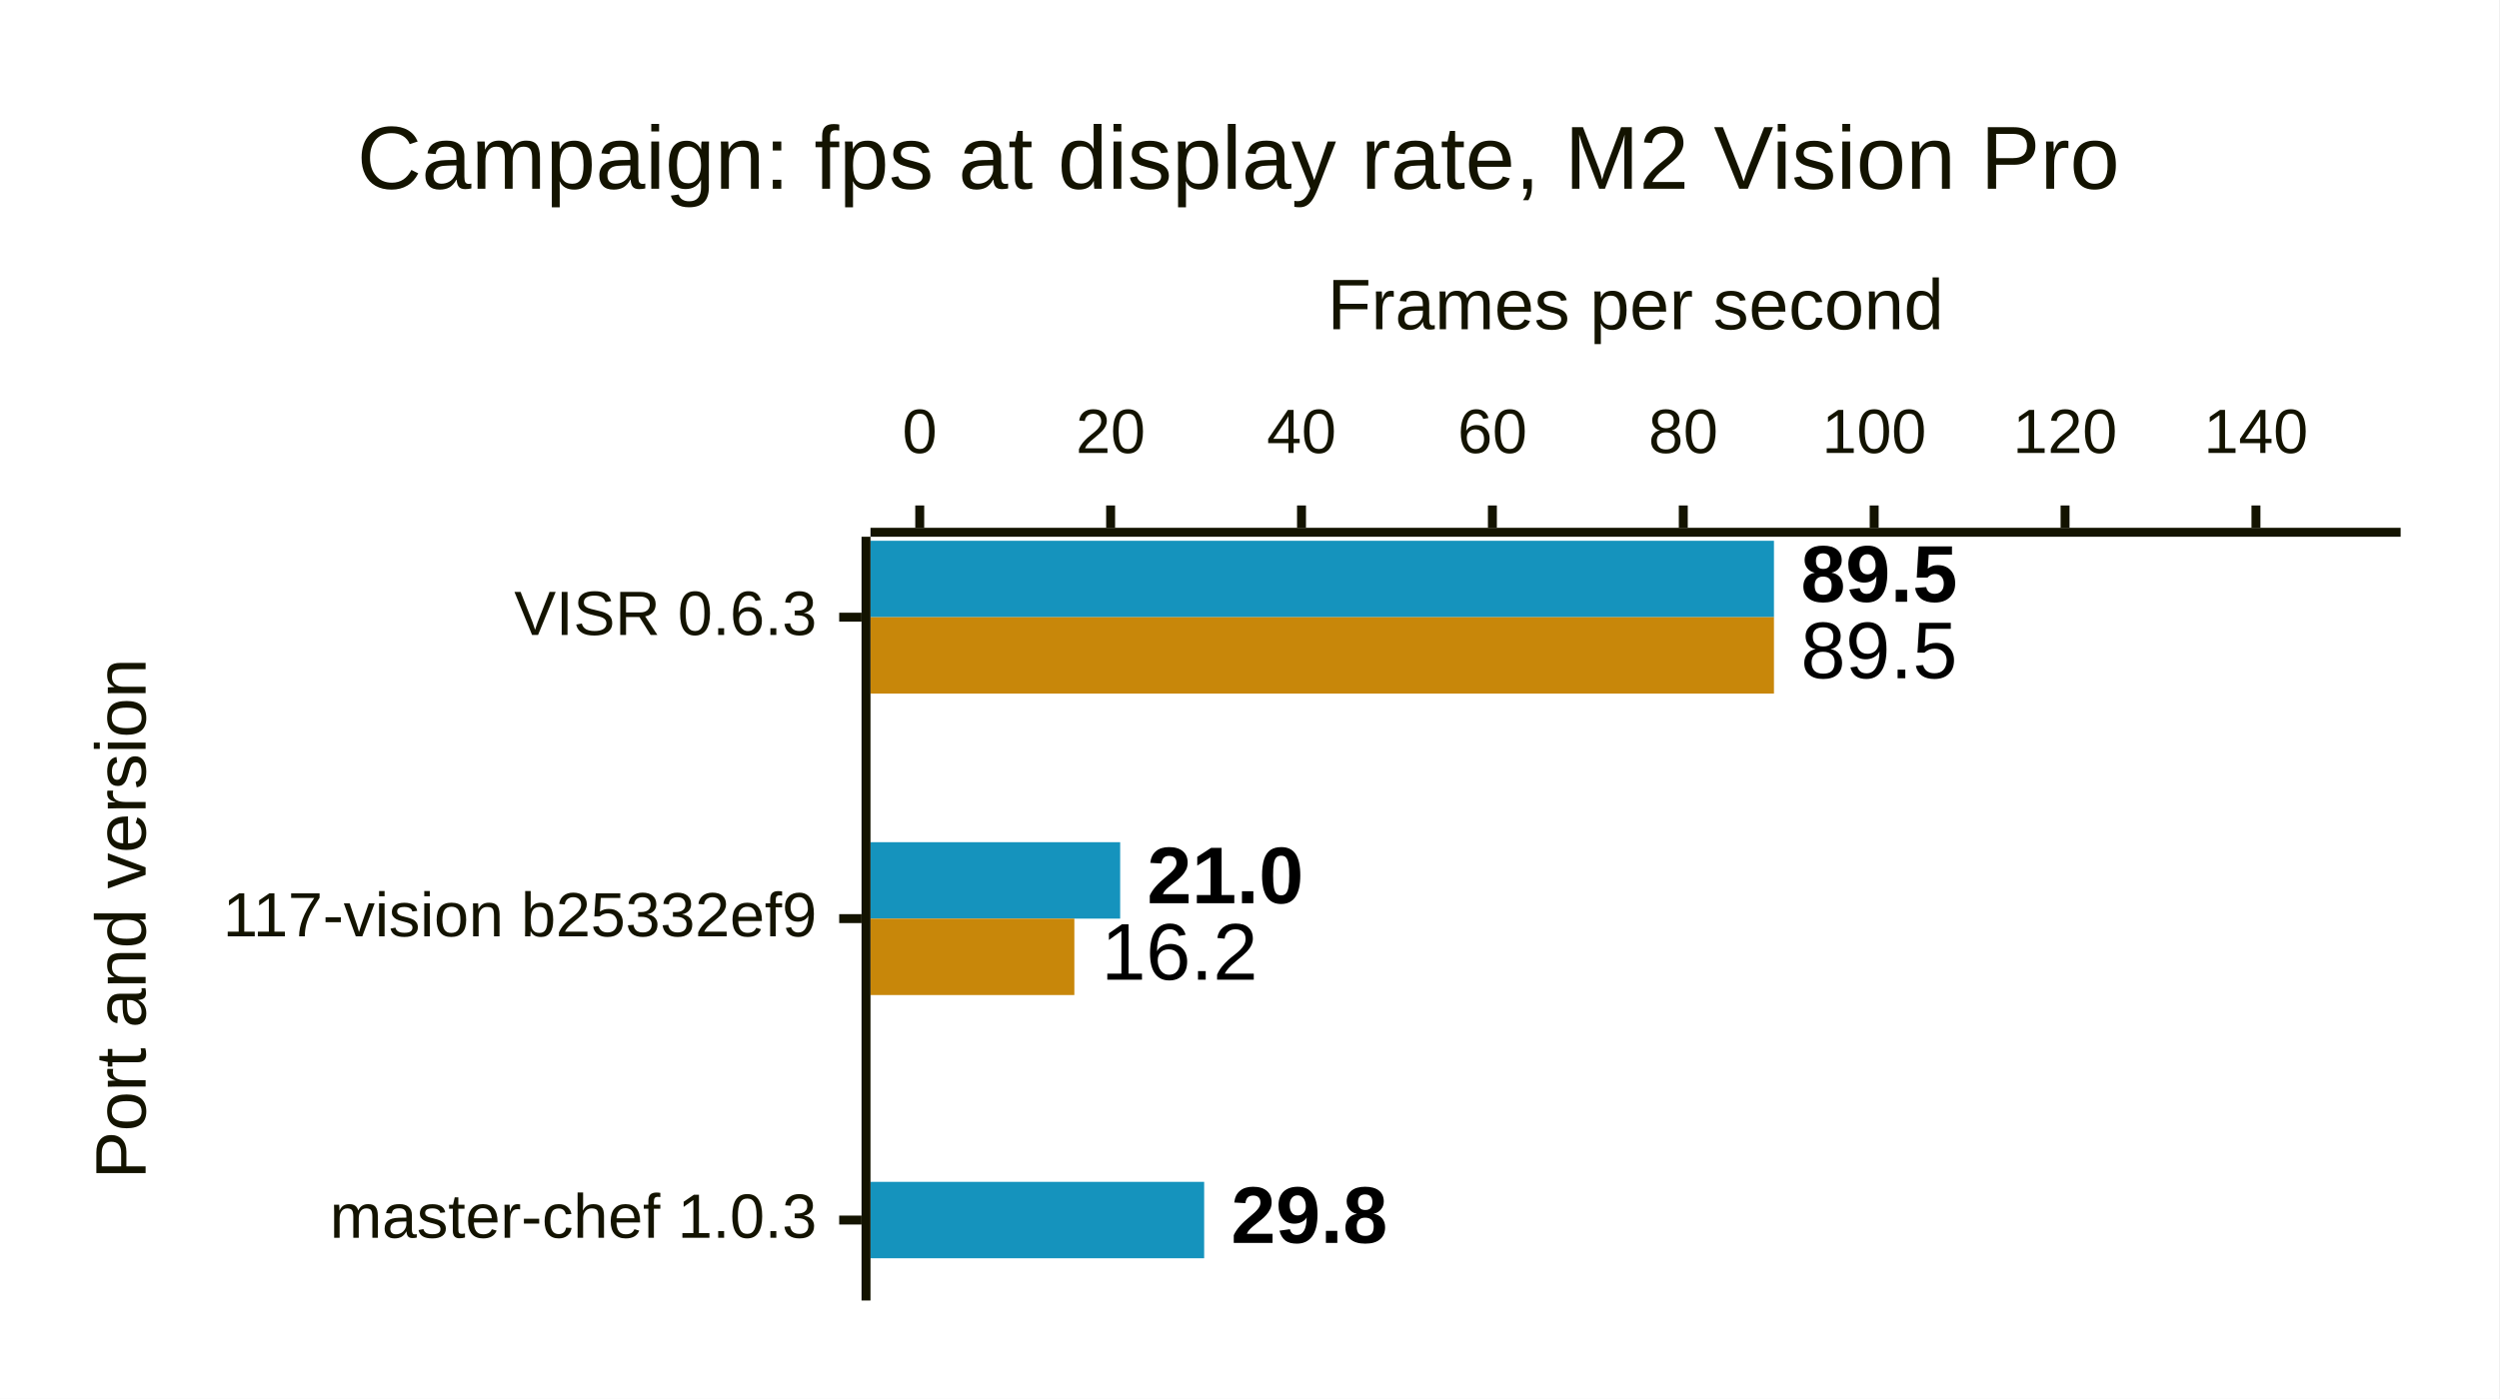
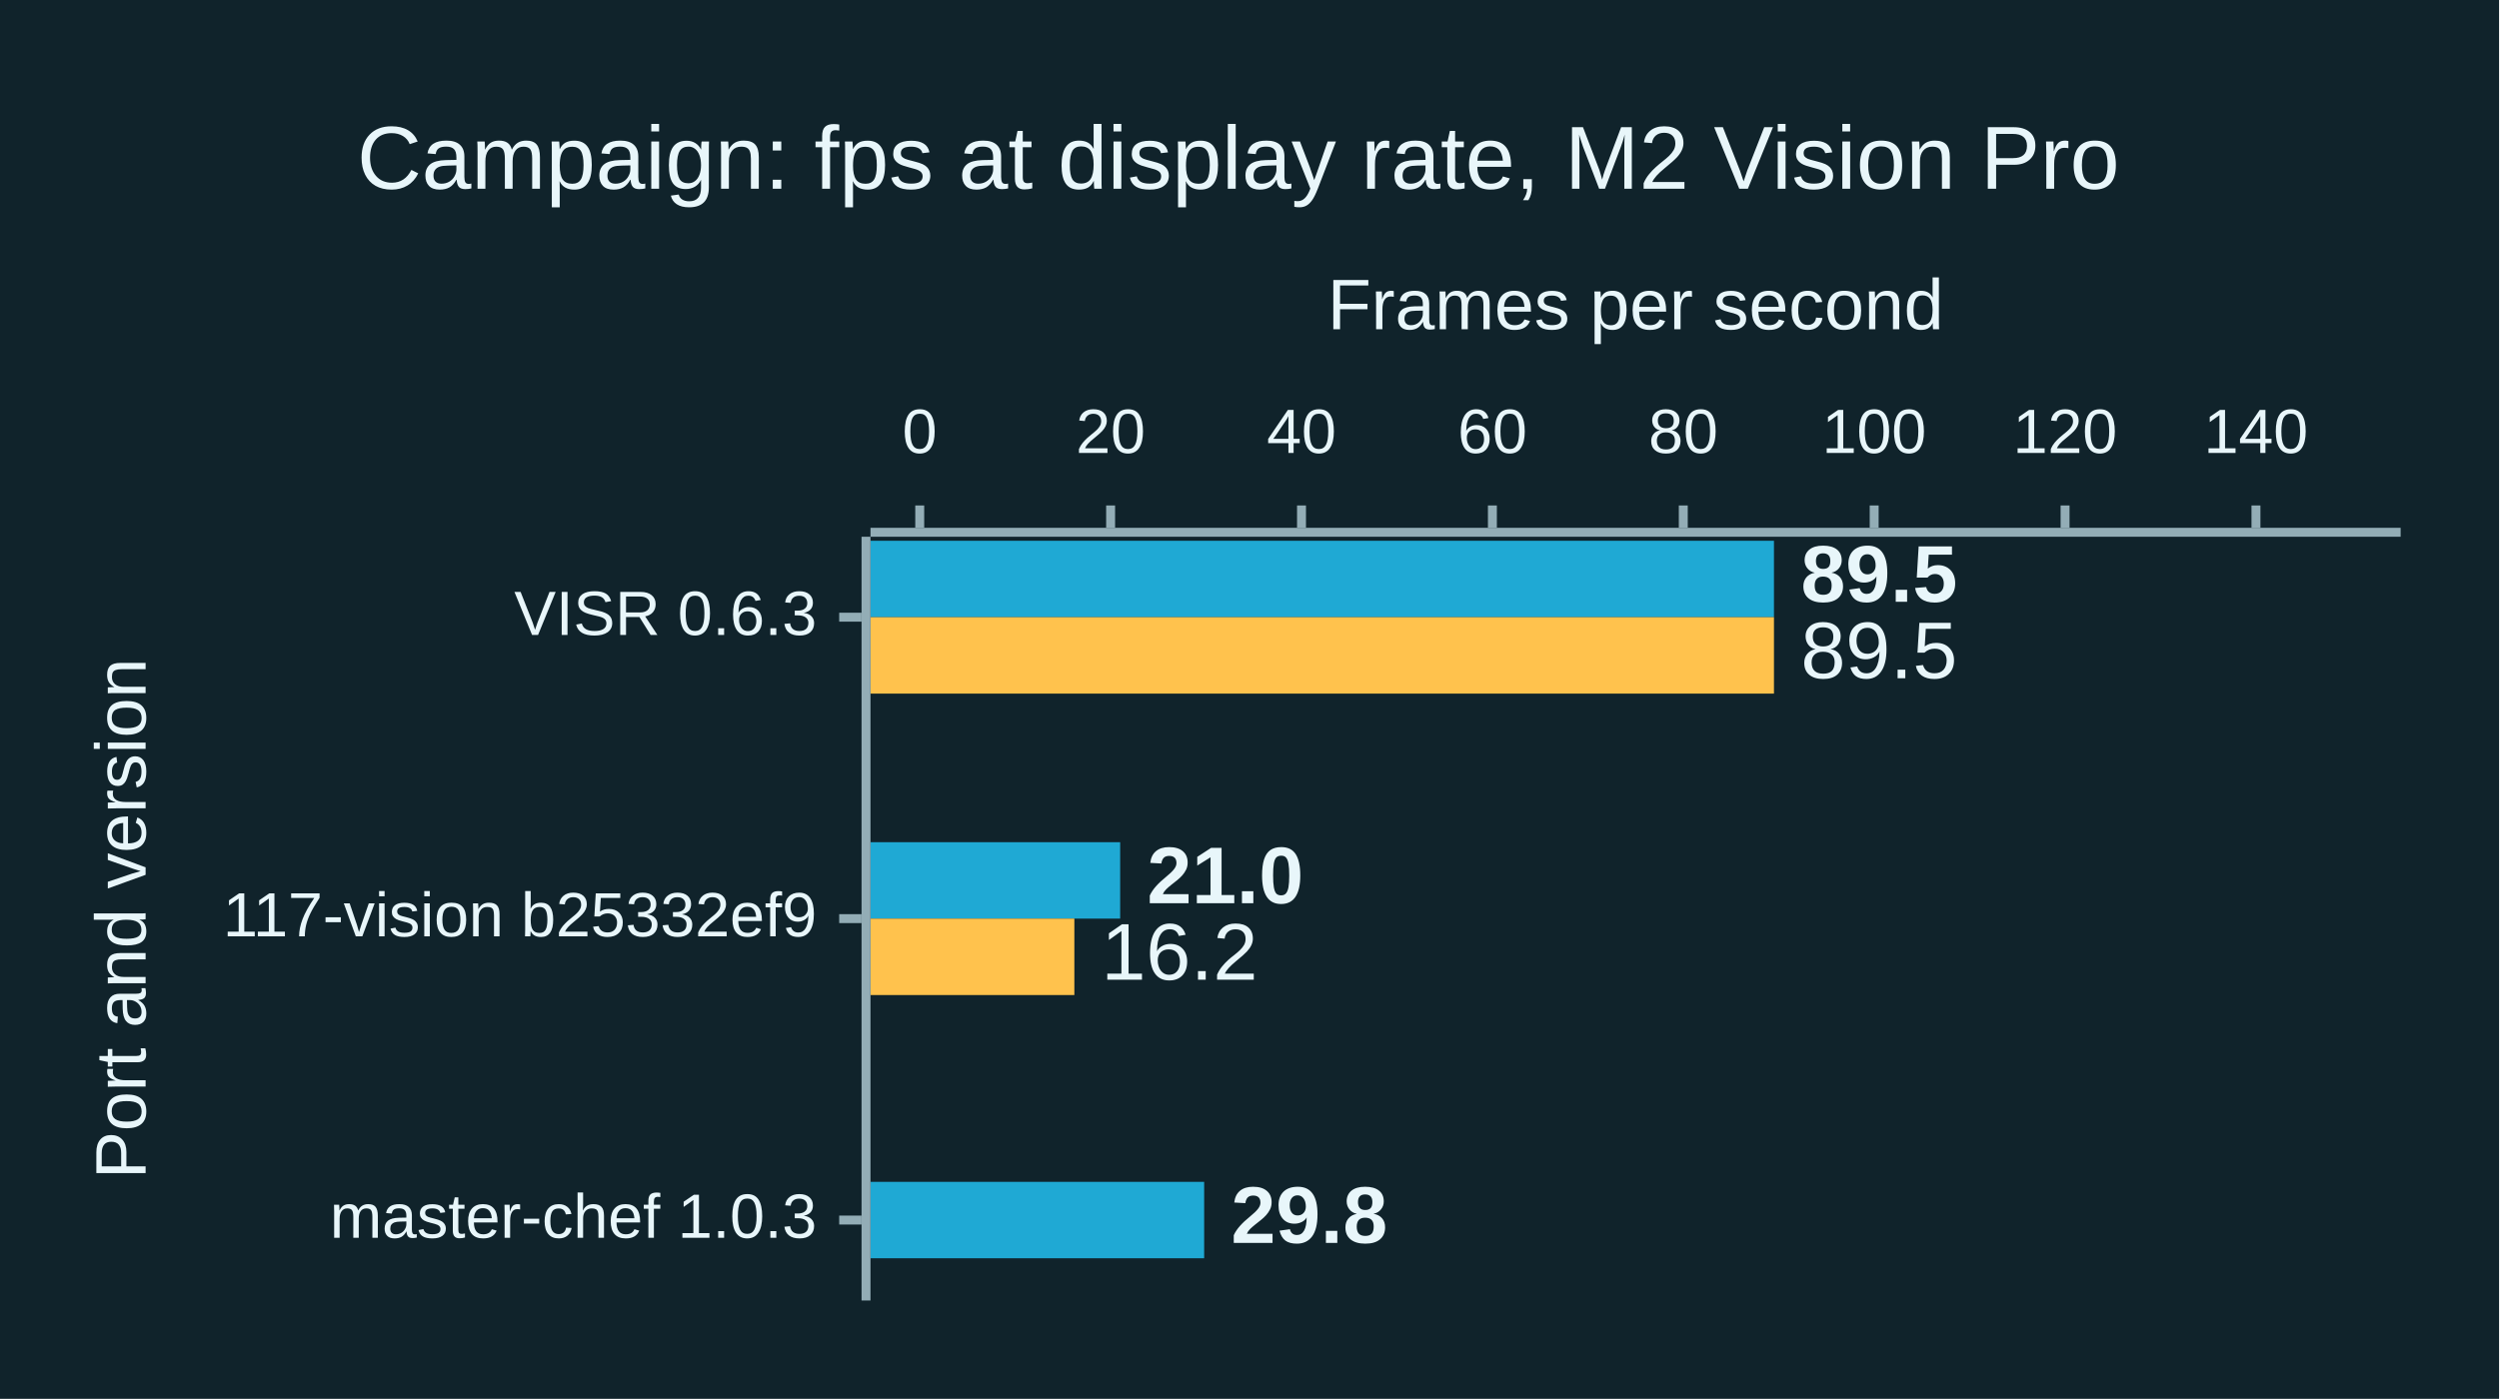
- <svg xmlns="http://www.w3.org/2000/svg" id="static" width="100%" style="max-width: 559px;" viewBox="-17 -15 559 313" role="graphics-document document" aria-roledescription="xychart">
-   <style>#static{font-family:"trebuchet ms",verdana,arial,sans-serif;font-size:16px;fill:#333;}@keyframes edge-animation-frame{from{stroke-dashoffset:0;}}@keyframes dash{to{stroke-dashoffset:0;}}#static .edge-animation-slow{stroke-dasharray:9,5!important;stroke-dashoffset:900;animation:dash 50s linear infinite;stroke-linecap:round;}#static .edge-animation-fast{stroke-dasharray:9,5!important;stroke-dashoffset:900;animation:dash 20s linear infinite;stroke-linecap:round;}#static .error-icon{fill:#552222;}#static .error-text{fill:#552222;stroke:#552222;}#static .edge-thickness-normal{stroke-width:1px;}#static .edge-thickness-thick{stroke-width:3.5px;}#static .edge-pattern-solid{stroke-dasharray:0;}#static .edge-thickness-invisible{stroke-width:0;fill:none;}#static .edge-pattern-dashed{stroke-dasharray:3;}#static .edge-pattern-dotted{stroke-dasharray:2;}#static .marker{fill:#333333;stroke:#333333;}#static .marker.cross{stroke:#333333;}#static svg{font-family:"trebuchet ms",verdana,arial,sans-serif;font-size:16px;}#static p{margin:0;}#static :root{--mermaid-font-family:"trebuchet ms",verdana,arial,sans-serif;}</style>
+ <svg xmlns="http://www.w3.org/2000/svg" color="#e8f6fa" id="static" width="100%" style="max-width: 559px;" viewBox="-17 -15 559 313" role="graphics-document document" aria-roledescription="xychart">
+   <style>#static{font-family:"trebuchet ms",verdana,arial,sans-serif;font-size:16px;fill:#333;}@keyframes edge-animation-frame{from{stroke-dashoffset:0;}}@keyframes dash{to{stroke-dashoffset:0;}}#static .edge-animation-slow{stroke-dasharray:9,5!important;stroke-dashoffset:900;animation:dash 50s linear infinite;stroke-linecap:round;}#static .edge-animation-fast{stroke-dasharray:9,5!important;stroke-dashoffset:900;animation:dash 20s linear infinite;stroke-linecap:round;}#static .error-icon{fill:hsl(220.588, 100%, 98.333%);}#static .error-text{fill:rgb(8.5, 5.75, 0);stroke:rgb(8.5, 5.75, 0);}#static .edge-thickness-normal{stroke-width:1px;}#static .edge-thickness-thick{stroke-width:3.5px;}#static .edge-pattern-solid{stroke-dasharray:0;}#static .edge-thickness-invisible{stroke-width:0;fill:none;}#static .edge-pattern-dashed{stroke-dasharray:3;}#static .edge-pattern-dotted{stroke-dasharray:2;}#static .marker{fill:#0b0b0b;stroke:#0b0b0b;}#static .marker.cross{stroke:#0b0b0b;}#static svg{font-family:"trebuchet ms",verdana,arial,sans-serif;font-size:16px;}#static p{margin:0;}#static :root{--mermaid-font-family:"trebuchet ms",verdana,arial,sans-serif;}</style>
  <g />
  <g class="main">
-     <rect width="559" height="313" class="background" fill="white" x="-17" y="-15" />
+     <rect width="559" height="313" class="background" fill="#10232b" x="-17" y="-15" />
    <g class="chart-title">
-       <text x="0" y="0" fill="#131300" font-size="20" dominant-baseline="middle" text-anchor="middle" transform="translate(260, 21.55078) rotate(0)">Campaign: fps at display rate, M2 Vision Pro</text>
+       <text x="0" y="0" fill="#e8f6fa" font-size="20" dominant-baseline="middle" text-anchor="middle" transform="translate(260, 21.55078) rotate(0)">Campaign: fps at display rate, M2 Vision Pro</text>
    </g>
    <g class="plot">
      <g class="bar-plot-0">
-         <rect x="177.719" y="106.002" width="202.098" height="17.1" fill="#1593bd" stroke="#1593bd" stroke-width="0" />
-         <rect x="177.719" y="173.451" width="55.851" height="17.1" fill="#1593bd" stroke="#1593bd" stroke-width="0" />
-         <rect x="177.719" y="249.45" width="74.639" height="17.1" fill="#1593bd" stroke="#1593bd" stroke-width="0" />
+         <rect x="177.719" y="106.002" width="202.098" height="17.1" fill="#1fa9d4" stroke="#1fa9d4" stroke-width="0" />
+         <rect x="177.719" y="173.451" width="55.851" height="17.1" fill="#1fa9d4" stroke="#1fa9d4" stroke-width="0" />
+         <rect x="177.719" y="249.45" width="74.639" height="17.1" fill="#1fa9d4" stroke="#1fa9d4" stroke-width="0" />
      </g>
      <g class="bar-plot-1">
-         <rect x="177.719" y="123.102" width="202.098" height="17.1" fill="#c8870a" stroke="#c8870a" stroke-width="0" />
-         <rect x="177.719" y="190.551" width="45.603" height="17.1" fill="#c8870a" stroke="#c8870a" stroke-width="0" />
-         <rect x="177.719" y="258" width="11.016" height="17.1" fill="#c8870a" stroke="#c8870a" stroke-width="0" display="none" />
+         <rect x="177.719" y="123.102" width="202.098" height="17.1" fill="#ffc24d" stroke="#ffc24d" stroke-width="0" />
+         <rect x="177.719" y="190.551" width="45.603" height="17.1" fill="#ffc24d" stroke="#ffc24d" stroke-width="0" />
+         <rect x="177.719" y="258" width="11.016" height="17.1" fill="#ffc24d" stroke="#ffc24d" stroke-width="0" display="none" />
      </g>
      <text x="385.817" y="114.552" dominant-baseline="middle" fill="currentColor" font-size="18" font-weight="600" class="bar-value">89.5</text>
      <text x="239.569" y="182.001" dominant-baseline="middle" fill="currentColor" font-size="18" font-weight="600" class="bar-value">21.0</text>
      <text x="258.357" y="258" dominant-baseline="middle" fill="currentColor" font-size="18" font-weight="600" class="bar-value">29.8</text>
      <text x="385.817" y="131.652" dominant-baseline="middle" fill="currentColor" font-size="18" font-weight="400" class="bar-value">89.5</text>
      <text x="229.321" y="199.101" dominant-baseline="middle" fill="currentColor" font-size="18" font-weight="400" class="bar-value">16.2</text>
    </g>
    <g class="left-axis">
      <g class="axisl-line">
-         <path d="M 176.719,105.102 L 176.719,276" fill="none" stroke="#131300" stroke-width="2" />
+         <path d="M 176.719,105.102 L 176.719,276" fill="none" stroke="#93adb6" stroke-width="2" />
      </g>
      <g class="label">
-         <text x="0" y="0" fill="#131300" font-size="14" dominant-baseline="middle" text-anchor="end" transform="translate(165.7188, 123.1016) rotate(0)">VISR 0.6.3</text>
-         <text x="0" y="0" fill="#131300" font-size="14" dominant-baseline="middle" text-anchor="end" transform="translate(165.7188, 190.5508) rotate(0)">117-vision b25332ef9</text>
-         <text x="0" y="0" fill="#131300" font-size="14" dominant-baseline="middle" text-anchor="end" transform="translate(165.7188, 258) rotate(0)">master-chef 1.0.3</text>
+         <text x="0" y="0" fill="#e8f6fa" font-size="14" dominant-baseline="middle" text-anchor="end" transform="translate(165.7188, 123.1016) rotate(0)">VISR 0.6.3</text>
+         <text x="0" y="0" fill="#e8f6fa" font-size="14" dominant-baseline="middle" text-anchor="end" transform="translate(165.7188, 190.5508) rotate(0)">117-vision b25332ef9</text>
+         <text x="0" y="0" fill="#e8f6fa" font-size="14" dominant-baseline="middle" text-anchor="end" transform="translate(165.7188, 258) rotate(0)">master-chef 1.0.3</text>
      </g>
      <g class="ticks">
-         <path d="M 175.719,123.102 L 170.719,123.102" fill="none" stroke="#131300" stroke-width="2" />
-         <path d="M 175.719,190.551 L 170.719,190.551" fill="none" stroke="#131300" stroke-width="2" />
-         <path d="M 175.719,258 L 170.719,258" fill="none" stroke="#131300" stroke-width="2" />
+         <path d="M 175.719,123.102 L 170.719,123.102" fill="none" stroke="#93adb6" stroke-width="2" />
+         <path d="M 175.719,190.551 L 170.719,190.551" fill="none" stroke="#93adb6" stroke-width="2" />
+         <path d="M 175.719,258 L 170.719,258" fill="none" stroke="#93adb6" stroke-width="2" />
      </g>
      <g class="title">
-         <text x="0" y="0" fill="#131300" font-size="16" dominant-baseline="text-before-edge" text-anchor="middle" transform="translate(5, 190.5508) rotate(270)">Port and version</text>
+         <text x="0" y="0" fill="#e8f6fa" font-size="16" dominant-baseline="text-before-edge" text-anchor="middle" transform="translate(5, 190.5508) rotate(270)">Port and version</text>
      </g>
    </g>
    <g class="top-axis">
      <g class="axis-line">
-         <path d="M 177.719,104.102 L 520,104.102" fill="none" stroke="#131300" stroke-width="2" />
+         <path d="M 177.719,104.102 L 520,104.102" fill="none" stroke="#93adb6" stroke-width="2" />
      </g>
      <g class="label">
-         <text x="0" y="0" fill="#131300" font-size="14" dominant-baseline="text-before-edge" text-anchor="middle" transform="translate(188.7344, 77.10156) rotate(0)">0</text>
-         <text x="0" y="0" fill="#131300" font-size="14" dominant-baseline="text-before-edge" text-anchor="middle" transform="translate(231.4344, 77.10156) rotate(0)">20</text>
-         <text x="0" y="0" fill="#131300" font-size="14" dominant-baseline="text-before-edge" text-anchor="middle" transform="translate(274.1344, 77.10156) rotate(0)">40</text>
-         <text x="0" y="0" fill="#131300" font-size="14" dominant-baseline="text-before-edge" text-anchor="middle" transform="translate(316.8344, 77.10156) rotate(0)">60</text>
-         <text x="0" y="0" fill="#131300" font-size="14" dominant-baseline="text-before-edge" text-anchor="middle" transform="translate(359.5344, 77.10156) rotate(0)">80</text>
-         <text x="0" y="0" fill="#131300" font-size="14" dominant-baseline="text-before-edge" text-anchor="middle" transform="translate(402.2344, 77.10156) rotate(0)">100</text>
-         <text x="0" y="0" fill="#131300" font-size="14" dominant-baseline="text-before-edge" text-anchor="middle" transform="translate(444.9344, 77.10156) rotate(0)">120</text>
-         <text x="0" y="0" fill="#131300" font-size="14" dominant-baseline="text-before-edge" text-anchor="middle" transform="translate(487.6344, 77.10156) rotate(0)">140</text>
+         <text x="0" y="0" fill="#e8f6fa" font-size="14" dominant-baseline="text-before-edge" text-anchor="middle" transform="translate(188.7344, 77.10156) rotate(0)">0</text>
+         <text x="0" y="0" fill="#e8f6fa" font-size="14" dominant-baseline="text-before-edge" text-anchor="middle" transform="translate(231.4344, 77.10156) rotate(0)">20</text>
+         <text x="0" y="0" fill="#e8f6fa" font-size="14" dominant-baseline="text-before-edge" text-anchor="middle" transform="translate(274.1344, 77.10156) rotate(0)">40</text>
+         <text x="0" y="0" fill="#e8f6fa" font-size="14" dominant-baseline="text-before-edge" text-anchor="middle" transform="translate(316.8344, 77.10156) rotate(0)">60</text>
+         <text x="0" y="0" fill="#e8f6fa" font-size="14" dominant-baseline="text-before-edge" text-anchor="middle" transform="translate(359.5344, 77.10156) rotate(0)">80</text>
+         <text x="0" y="0" fill="#e8f6fa" font-size="14" dominant-baseline="text-before-edge" text-anchor="middle" transform="translate(402.2344, 77.10156) rotate(0)">100</text>
+         <text x="0" y="0" fill="#e8f6fa" font-size="14" dominant-baseline="text-before-edge" text-anchor="middle" transform="translate(444.9344, 77.10156) rotate(0)">120</text>
+         <text x="0" y="0" fill="#e8f6fa" font-size="14" dominant-baseline="text-before-edge" text-anchor="middle" transform="translate(487.6344, 77.10156) rotate(0)">140</text>
      </g>
      <g class="ticks">
-         <path d="M 188.734,103.102 L 188.734,98.102" fill="none" stroke="#131300" stroke-width="2" />
-         <path d="M 231.434,103.102 L 231.434,98.102" fill="none" stroke="#131300" stroke-width="2" />
-         <path d="M 274.134,103.102 L 274.134,98.102" fill="none" stroke="#131300" stroke-width="2" />
-         <path d="M 316.834,103.102 L 316.834,98.102" fill="none" stroke="#131300" stroke-width="2" />
-         <path d="M 359.534,103.102 L 359.534,98.102" fill="none" stroke="#131300" stroke-width="2" />
-         <path d="M 402.234,103.102 L 402.234,98.102" fill="none" stroke="#131300" stroke-width="2" />
-         <path d="M 444.934,103.102 L 444.934,98.102" fill="none" stroke="#131300" stroke-width="2" />
-         <path d="M 487.634,103.102 L 487.634,98.102" fill="none" stroke="#131300" stroke-width="2" />
+         <path d="M 188.734,103.102 L 188.734,98.102" fill="none" stroke="#93adb6" stroke-width="2" />
+         <path d="M 231.434,103.102 L 231.434,98.102" fill="none" stroke="#93adb6" stroke-width="2" />
+         <path d="M 274.134,103.102 L 274.134,98.102" fill="none" stroke="#93adb6" stroke-width="2" />
+         <path d="M 316.834,103.102 L 316.834,98.102" fill="none" stroke="#93adb6" stroke-width="2" />
+         <path d="M 359.534,103.102 L 359.534,98.102" fill="none" stroke="#93adb6" stroke-width="2" />
+         <path d="M 402.234,103.102 L 402.234,98.102" fill="none" stroke="#93adb6" stroke-width="2" />
+         <path d="M 444.934,103.102 L 444.934,98.102" fill="none" stroke="#93adb6" stroke-width="2" />
+         <path d="M 487.634,103.102 L 487.634,98.102" fill="none" stroke="#93adb6" stroke-width="2" />
      </g>
      <g class="title">
-         <text x="0" y="0" fill="#131300" font-size="16" dominant-baseline="text-before-edge" text-anchor="middle" transform="translate(348.8594, 48.10156) rotate(0)">Frames per second</text>
+         <text x="0" y="0" fill="#e8f6fa" font-size="16" dominant-baseline="text-before-edge" text-anchor="middle" transform="translate(348.8594, 48.10156) rotate(0)">Frames per second</text>
      </g>
    </g>
  </g>
  <g class="mermaid-tmp-group" />
</svg>
